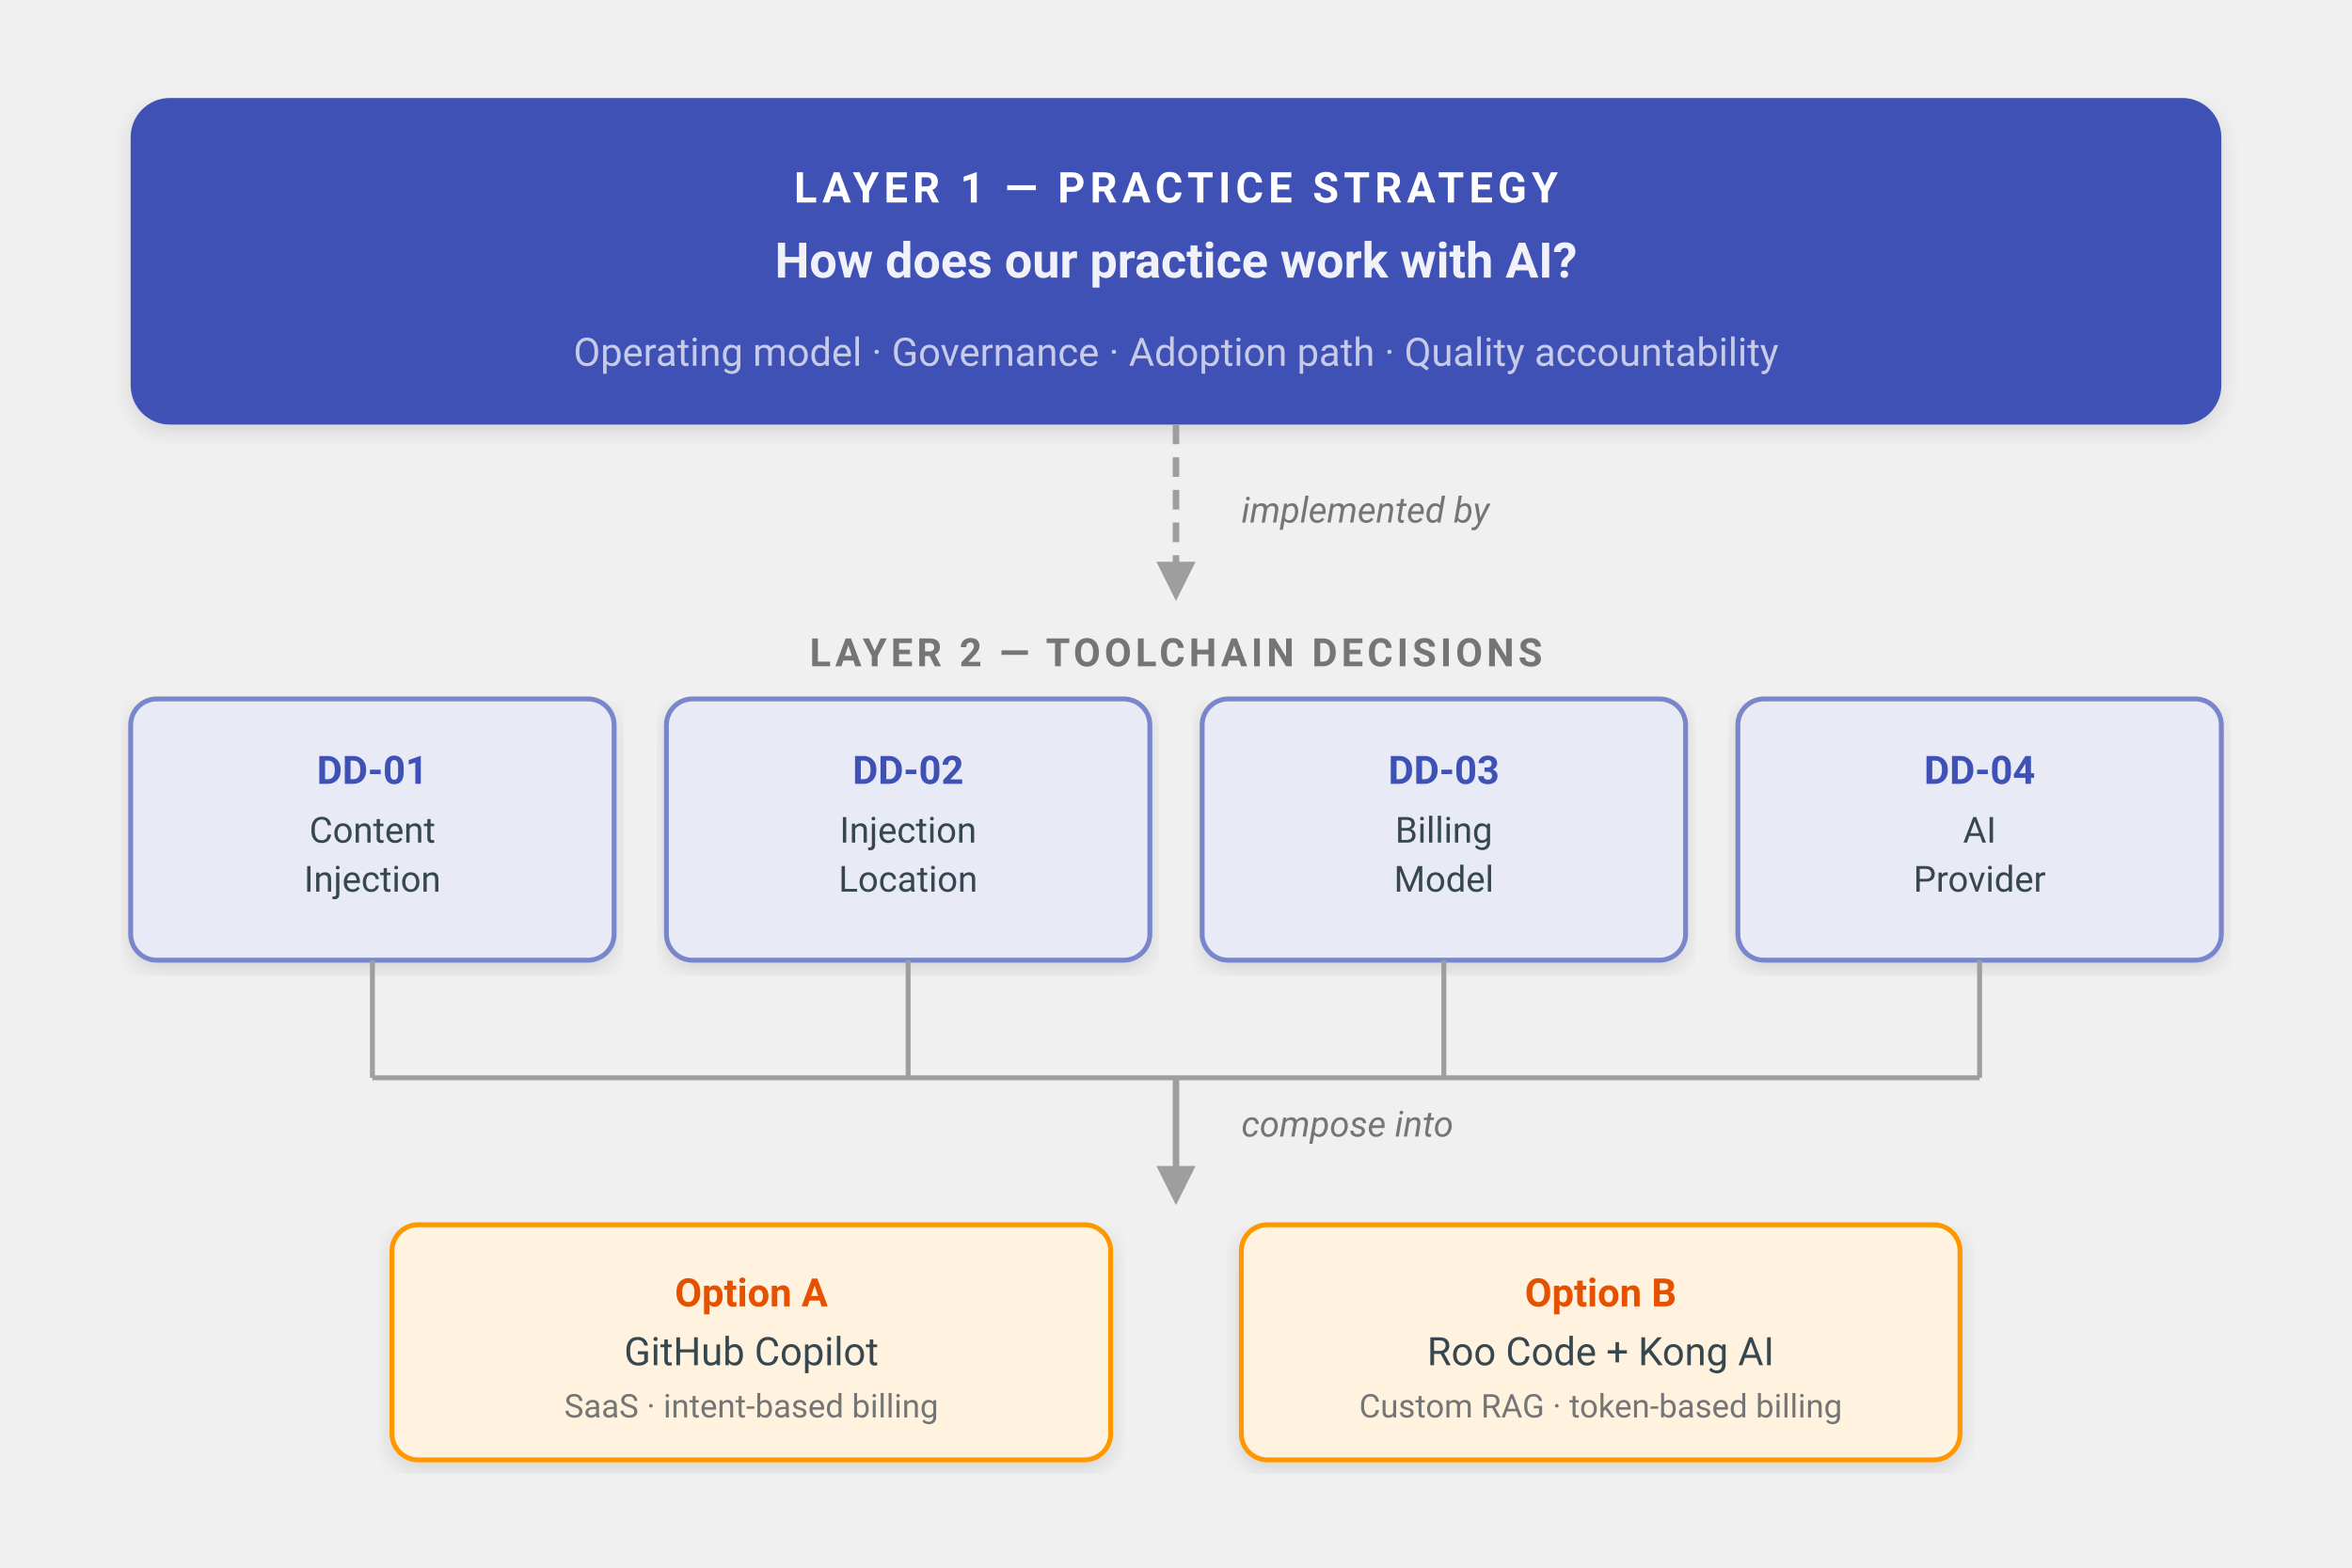
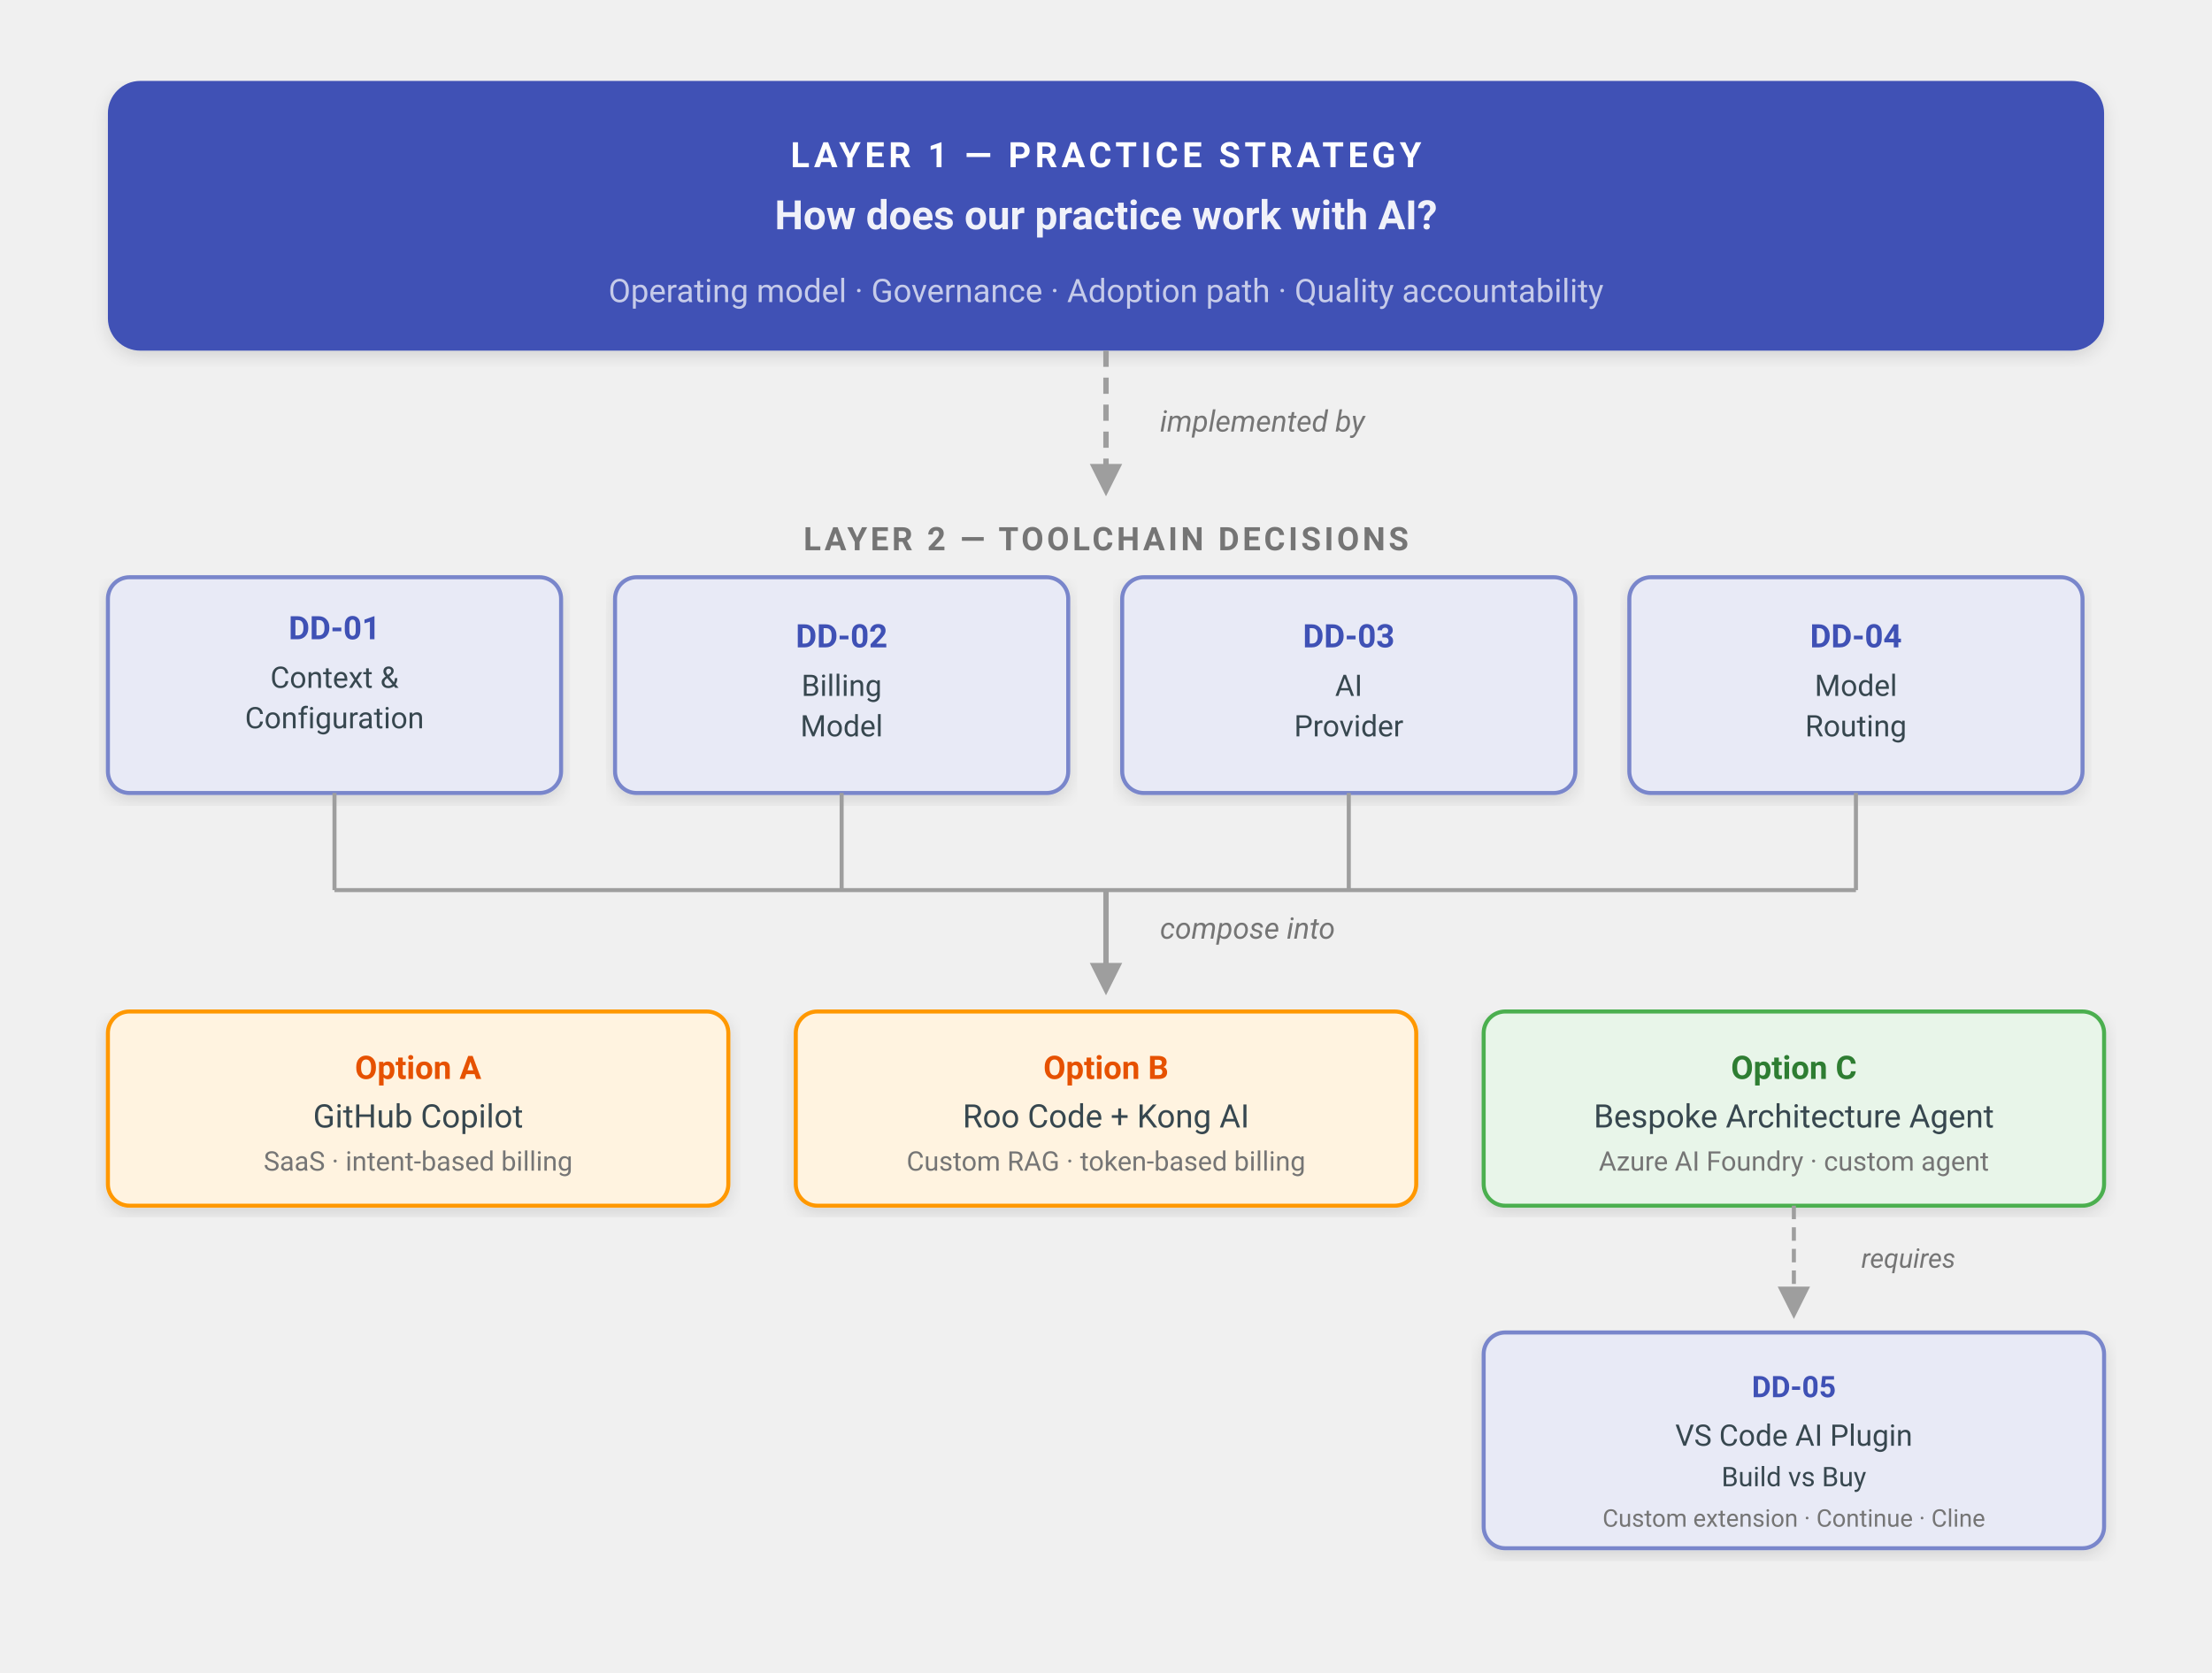
- <svg xmlns="http://www.w3.org/2000/svg" viewBox="0 0 720 480" font-family="-apple-system, BlinkMacSystemFont, 'Segoe UI', Roboto, sans-serif">
+ <svg xmlns="http://www.w3.org/2000/svg" viewBox="0 0 820 620" font-family="-apple-system, BlinkMacSystemFont, 'Segoe UI', Roboto, sans-serif">
  <defs>
    <filter id="shadow" x="-2%" y="-2%" width="104%" height="108%">
      <feDropShadow dx="0" dy="2" stdDeviation="3" flood-opacity="0.12" />
    </filter>
  </defs>
-   <rect x="40" y="30" width="640" height="100" rx="12" fill="#3f51b5" filter="url(#shadow)" />
-   <text x="360" y="62" text-anchor="middle" fill="#fff" font-size="13" font-weight="600" letter-spacing="1.5" text-transform="uppercase">LAYER 1 — PRACTICE STRATEGY</text>
-   <text x="360" y="85" text-anchor="middle" fill="rgba(255,255,255,0.92)" font-size="15" font-weight="700">How does our practice work with AI?</text>
-   <text x="360" y="112" text-anchor="middle" fill="rgba(255,255,255,0.7)" font-size="12">Operating model · Governance · Adoption path · Quality accountability</text>
-   <line x1="360" y1="130" x2="360" y2="175" stroke="#9e9e9e" stroke-width="2" stroke-dasharray="6,4" />
-   <polygon points="354,172 360,184 366,172" fill="#9e9e9e" />
-   <text x="380" y="160" fill="#757575" font-size="11" font-style="italic">implemented by</text>
-   <rect x="40" y="188" width="640" height="22" rx="4" fill="none" />
-   <text x="360" y="204" text-anchor="middle" fill="#757575" font-size="12" font-weight="600" letter-spacing="1.2">LAYER 2 — TOOLCHAIN DECISIONS</text>
-   <rect x="40" y="214" width="148" height="80" rx="8" fill="#e8eaf6" stroke="#7986cb" stroke-width="1.5" filter="url(#shadow)" />
-   <text x="114" y="240" text-anchor="middle" fill="#3f51b5" font-size="12" font-weight="700">DD-01</text>
-   <text x="114" y="258" text-anchor="middle" fill="#37474f" font-size="11">Content</text>
-   <text x="114" y="273" text-anchor="middle" fill="#37474f" font-size="11">Injection</text>
-   <rect x="204" y="214" width="148" height="80" rx="8" fill="#e8eaf6" stroke="#7986cb" stroke-width="1.5" filter="url(#shadow)" />
-   <text x="278" y="240" text-anchor="middle" fill="#3f51b5" font-size="12" font-weight="700">DD-02</text>
-   <text x="278" y="258" text-anchor="middle" fill="#37474f" font-size="11">Injection</text>
-   <text x="278" y="273" text-anchor="middle" fill="#37474f" font-size="11">Location</text>
-   <rect x="368" y="214" width="148" height="80" rx="8" fill="#e8eaf6" stroke="#7986cb" stroke-width="1.5" filter="url(#shadow)" />
-   <text x="442" y="240" text-anchor="middle" fill="#3f51b5" font-size="12" font-weight="700">DD-03</text>
-   <text x="442" y="258" text-anchor="middle" fill="#37474f" font-size="11">Billing</text>
-   <text x="442" y="273" text-anchor="middle" fill="#37474f" font-size="11">Model</text>
-   <rect x="532" y="214" width="148" height="80" rx="8" fill="#e8eaf6" stroke="#7986cb" stroke-width="1.5" filter="url(#shadow)" />
-   <text x="606" y="240" text-anchor="middle" fill="#3f51b5" font-size="12" font-weight="700">DD-04</text>
-   <text x="606" y="258" text-anchor="middle" fill="#37474f" font-size="11">AI</text>
-   <text x="606" y="273" text-anchor="middle" fill="#37474f" font-size="11">Provider</text>
-   <line x1="114" y1="294" x2="114" y2="330" stroke="#9e9e9e" stroke-width="1.5" />
-   <line x1="278" y1="294" x2="278" y2="330" stroke="#9e9e9e" stroke-width="1.5" />
-   <line x1="442" y1="294" x2="442" y2="330" stroke="#9e9e9e" stroke-width="1.5" />
-   <line x1="606" y1="294" x2="606" y2="330" stroke="#9e9e9e" stroke-width="1.5" />
-   <line x1="114" y1="330" x2="606" y2="330" stroke="#9e9e9e" stroke-width="1.5" />
-   <line x1="360" y1="330" x2="360" y2="360" stroke="#9e9e9e" stroke-width="2" />
-   <polygon points="354,357 360,369 366,357" fill="#9e9e9e" />
-   <text x="380" y="348" fill="#757575" font-size="11" font-style="italic">compose into</text>
-   <rect x="120" y="375" width="220" height="72" rx="8" fill="#fff3e0" stroke="#ff9800" stroke-width="1.5" filter="url(#shadow)" />
-   <text x="230" y="400" text-anchor="middle" fill="#e65100" font-size="12" font-weight="700">Option A</text>
-   <text x="230" y="418" text-anchor="middle" fill="#37474f" font-size="12">GitHub Copilot</text>
-   <text x="230" y="434" text-anchor="middle" fill="#757575" font-size="10">SaaS · intent-based billing</text>
-   <rect x="380" y="375" width="220" height="72" rx="8" fill="#fff3e0" stroke="#ff9800" stroke-width="1.5" filter="url(#shadow)" />
-   <text x="490" y="400" text-anchor="middle" fill="#e65100" font-size="12" font-weight="700">Option B</text>
-   <text x="490" y="418" text-anchor="middle" fill="#37474f" font-size="12">Roo Code + Kong AI</text>
-   <text x="490" y="434" text-anchor="middle" fill="#757575" font-size="10">Custom RAG · token-based billing</text>
+   <rect x="40" y="30" width="740" height="100" rx="12" fill="#3f51b5" filter="url(#shadow)" />
+   <text x="410" y="62" text-anchor="middle" fill="#fff" font-size="13" font-weight="600" letter-spacing="1.5" text-transform="uppercase">LAYER 1 — PRACTICE STRATEGY</text>
+   <text x="410" y="85" text-anchor="middle" fill="rgba(255,255,255,0.92)" font-size="15" font-weight="700">How does our practice work with AI?</text>
+   <text x="410" y="112" text-anchor="middle" fill="rgba(255,255,255,0.7)" font-size="12">Operating model · Governance · Adoption path · Quality accountability</text>
+   <line x1="410" y1="130" x2="410" y2="175" stroke="#9e9e9e" stroke-width="2" stroke-dasharray="6,4" />
+   <polygon points="404,172 410,184 416,172" fill="#9e9e9e" />
+   <text x="430" y="160" fill="#757575" font-size="11" font-style="italic">implemented by</text>
+   <rect x="40" y="188" width="740" height="22" rx="4" fill="none" />
+   <text x="410" y="204" text-anchor="middle" fill="#757575" font-size="12" font-weight="600" letter-spacing="1.2">LAYER 2 — TOOLCHAIN DECISIONS</text>
+   <rect x="40" y="214" width="168" height="80" rx="8" fill="#e8eaf6" stroke="#7986cb" stroke-width="1.5" filter="url(#shadow)" />
+   <text x="124" y="237" text-anchor="middle" fill="#3f51b5" font-size="12" font-weight="700">DD-01</text>
+   <text x="124" y="255" text-anchor="middle" fill="#37474f" font-size="11">Context &amp;</text>
+   <text x="124" y="270" text-anchor="middle" fill="#37474f" font-size="11">Configuration</text>
+   <rect x="228" y="214" width="168" height="80" rx="8" fill="#e8eaf6" stroke="#7986cb" stroke-width="1.5" filter="url(#shadow)" />
+   <text x="312" y="240" text-anchor="middle" fill="#3f51b5" font-size="12" font-weight="700">DD-02</text>
+   <text x="312" y="258" text-anchor="middle" fill="#37474f" font-size="11">Billing</text>
+   <text x="312" y="273" text-anchor="middle" fill="#37474f" font-size="11">Model</text>
+   <rect x="416" y="214" width="168" height="80" rx="8" fill="#e8eaf6" stroke="#7986cb" stroke-width="1.5" filter="url(#shadow)" />
+   <text x="500" y="240" text-anchor="middle" fill="#3f51b5" font-size="12" font-weight="700">DD-03</text>
+   <text x="500" y="258" text-anchor="middle" fill="#37474f" font-size="11">AI</text>
+   <text x="500" y="273" text-anchor="middle" fill="#37474f" font-size="11">Provider</text>
+   <rect x="604" y="214" width="168" height="80" rx="8" fill="#e8eaf6" stroke="#7986cb" stroke-width="1.5" filter="url(#shadow)" />
+   <text x="688" y="240" text-anchor="middle" fill="#3f51b5" font-size="12" font-weight="700">DD-04</text>
+   <text x="688" y="258" text-anchor="middle" fill="#37474f" font-size="11">Model</text>
+   <text x="688" y="273" text-anchor="middle" fill="#37474f" font-size="11">Routing</text>
+   <line x1="124" y1="294" x2="124" y2="330" stroke="#9e9e9e" stroke-width="1.5" />
+   <line x1="312" y1="294" x2="312" y2="330" stroke="#9e9e9e" stroke-width="1.5" />
+   <line x1="500" y1="294" x2="500" y2="330" stroke="#9e9e9e" stroke-width="1.5" />
+   <line x1="688" y1="294" x2="688" y2="330" stroke="#9e9e9e" stroke-width="1.5" />
+   <line x1="124" y1="330" x2="688" y2="330" stroke="#9e9e9e" stroke-width="1.5" />
+   <line x1="410" y1="330" x2="410" y2="360" stroke="#9e9e9e" stroke-width="2" />
+   <polygon points="404,357 410,369 416,357" fill="#9e9e9e" />
+   <text x="430" y="348" fill="#757575" font-size="11" font-style="italic">compose into</text>
+   <rect x="40" y="375" width="230" height="72" rx="8" fill="#fff3e0" stroke="#ff9800" stroke-width="1.5" filter="url(#shadow)" />
+   <text x="155" y="400" text-anchor="middle" fill="#e65100" font-size="12" font-weight="700">Option A</text>
+   <text x="155" y="418" text-anchor="middle" fill="#37474f" font-size="12">GitHub Copilot</text>
+   <text x="155" y="434" text-anchor="middle" fill="#757575" font-size="10">SaaS · intent-based billing</text>
+   <rect x="295" y="375" width="230" height="72" rx="8" fill="#fff3e0" stroke="#ff9800" stroke-width="1.5" filter="url(#shadow)" />
+   <text x="410" y="400" text-anchor="middle" fill="#e65100" font-size="12" font-weight="700">Option B</text>
+   <text x="410" y="418" text-anchor="middle" fill="#37474f" font-size="12">Roo Code + Kong AI</text>
+   <text x="410" y="434" text-anchor="middle" fill="#757575" font-size="10">Custom RAG · token-based billing</text>
+   <rect x="550" y="375" width="230" height="72" rx="8" fill="#e8f5e9" stroke="#4caf50" stroke-width="1.5" filter="url(#shadow)" />
+   <text x="665" y="400" text-anchor="middle" fill="#2e7d32" font-size="12" font-weight="700">Option C</text>
+   <text x="665" y="418" text-anchor="middle" fill="#37474f" font-size="12">Bespoke Architecture Agent</text>
+   <text x="665" y="434" text-anchor="middle" fill="#757575" font-size="10">Azure AI Foundry · custom agent</text>
+   <line x1="665" y1="447" x2="665" y2="480" stroke="#9e9e9e" stroke-width="1.5" stroke-dasharray="5,3" />
+   <polygon points="659,477 665,489 671,477" fill="#9e9e9e" />
+   <text x="690" y="470" fill="#757575" font-size="10" font-style="italic">requires</text>
+   <rect x="550" y="494" width="230" height="80" rx="8" fill="#e8eaf6" stroke="#7986cb" stroke-width="1.5" filter="url(#shadow)" />
+   <text x="665" y="518" text-anchor="middle" fill="#3f51b5" font-size="11" font-weight="700">DD-05</text>
+   <text x="665" y="536" text-anchor="middle" fill="#37474f" font-size="11">VS Code AI Plugin</text>
+   <text x="665" y="551" text-anchor="middle" fill="#37474f" font-size="10">Build vs Buy</text>
+   <text x="665" y="566" text-anchor="middle" fill="#757575" font-size="9">Custom extension · Continue · Cline</text>
</svg>
